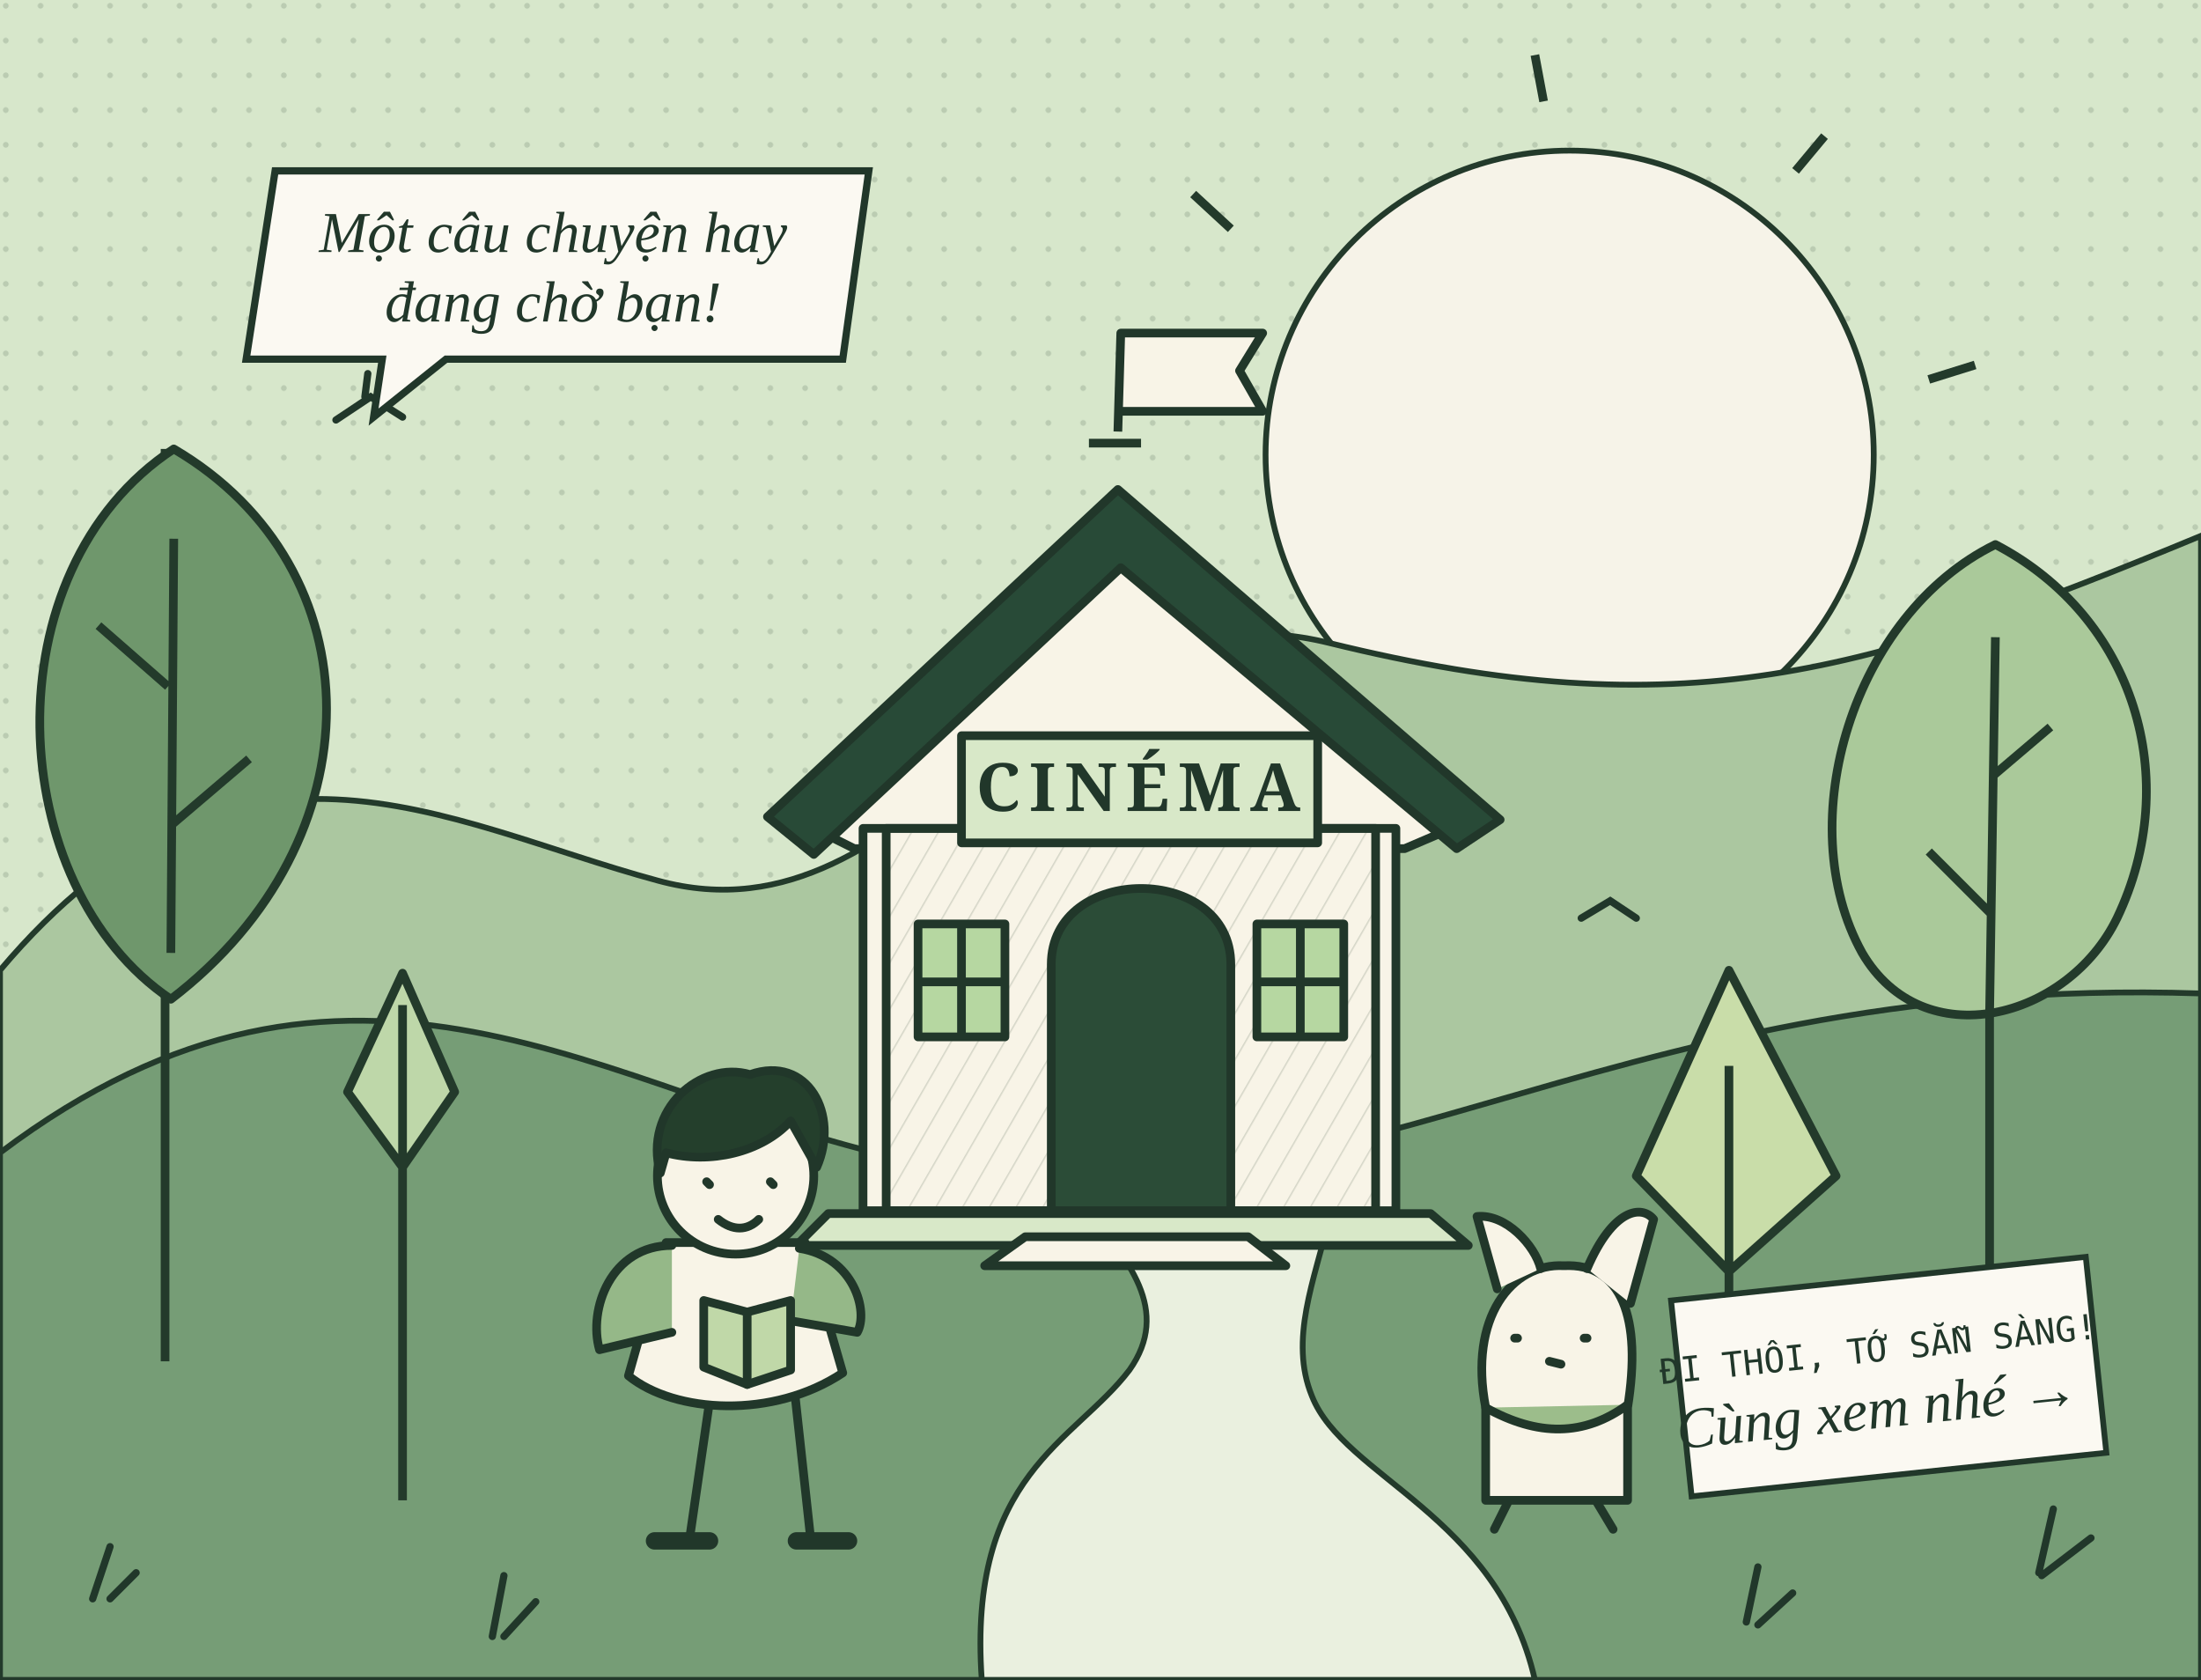
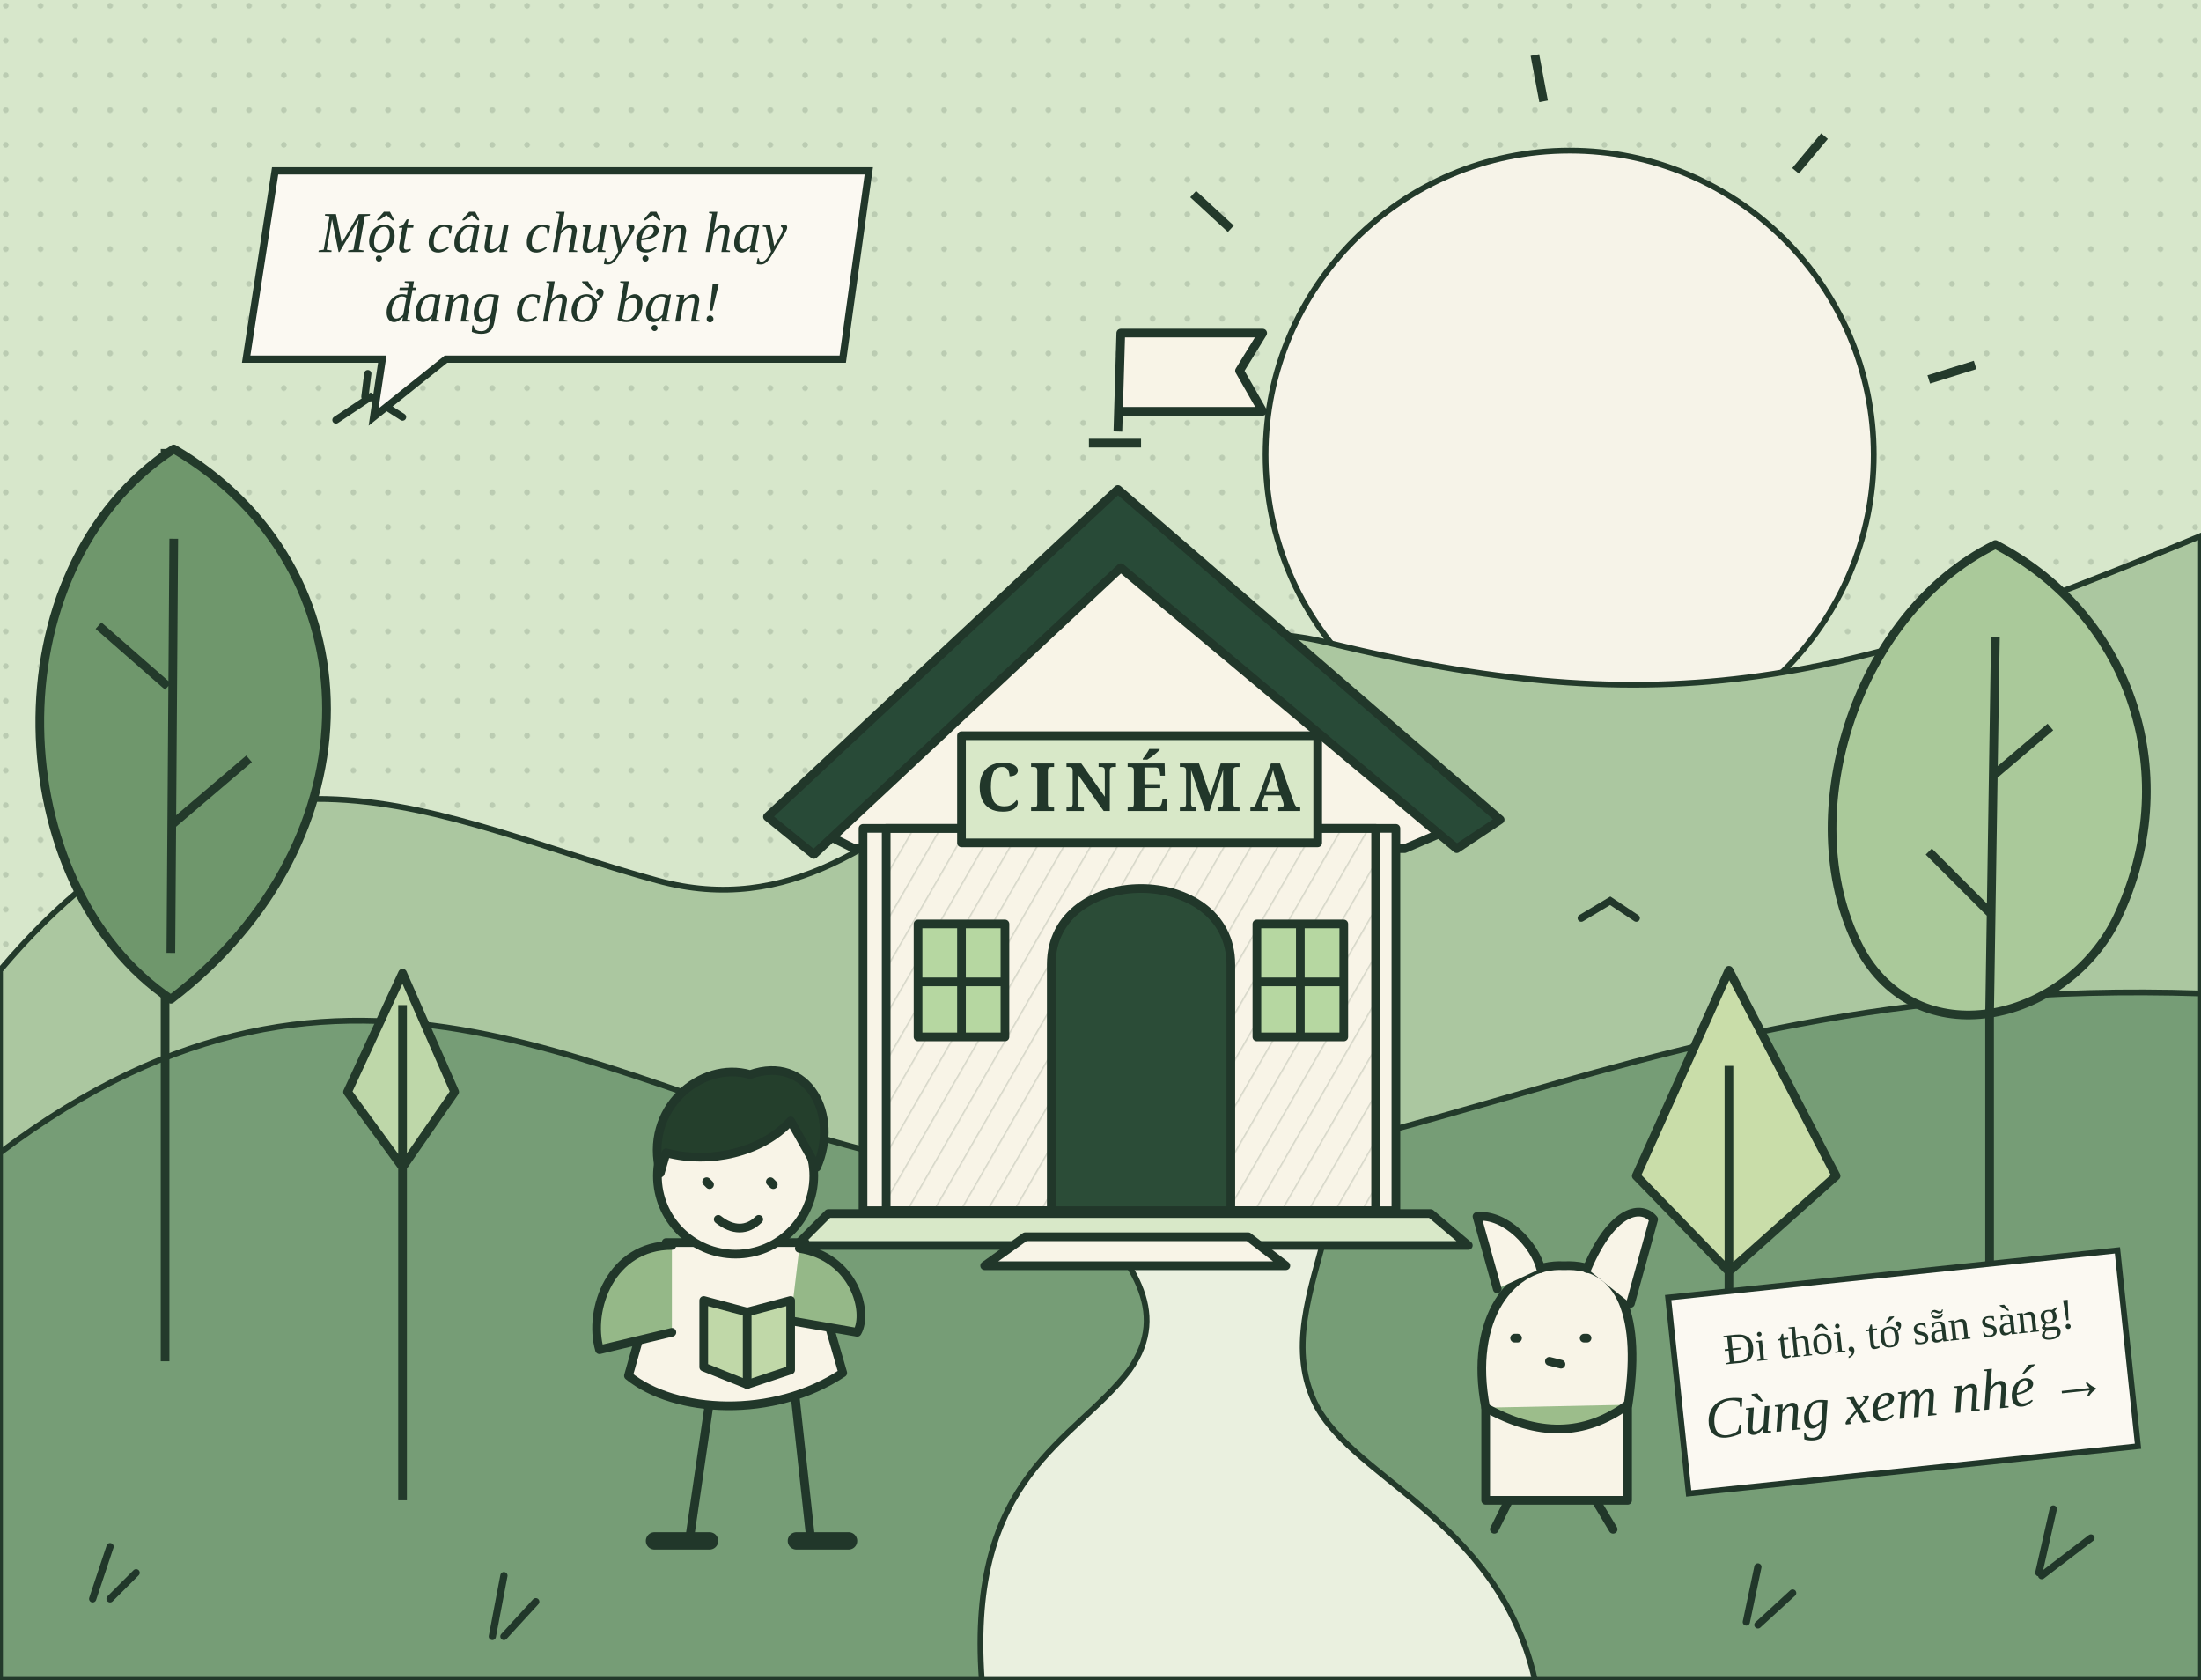
<svg xmlns="http://www.w3.org/2000/svg" viewBox="0 0 760 580" fill="none">
  <defs>
    <pattern id="dots" width="12" height="12" patternUnits="userSpaceOnUse">
      <circle cx="2" cy="2" r="1" fill="#253c2b" opacity=".16" />
    </pattern>
    <pattern id="lines" width="8" height="8" patternUnits="userSpaceOnUse" patternTransform="rotate(30)">
      <path d="M0 0V8" stroke="#243e2b" stroke-width="1" opacity=".16" />
    </pattern>
  </defs>
  <path fill="#d7e7cb" d="M0 0h760v580H0z" />
  <path fill="url(#dots)" d="M0 0h760v580H0z" />
  <circle cx="542" cy="157" r="105" fill="#f6f3e8" stroke="#233a2b" stroke-width="2" />
  <path d="m530 19 3 16m97 12-10 12m62 67-16 5M412 67l13 12M394 153h-18" stroke="#233a2b" stroke-width="3" />
  <path d="M0 335C81 239 153 284 227 304c91 25 131-107 232-82 122 30 185 11 301-37v395H0Z" fill="#abc7a0" stroke="#233a2b" stroke-width="2" />
  <path d="M0 398c122-92 210-20 311 2 151 33 236-64 449-57v237H0Z" fill="#769d76" stroke="#233a2b" stroke-width="2" />
  <path d="M339 348c-7 54 80 84 51 125-19 25-56 36-51 107h191c-13-57-66-70-77-98-16-39 36-83-13-122Z" fill="#eaf0df" stroke="#233a2b" stroke-width="2" />
  <g stroke="#233a2b" stroke-width="3" stroke-linejoin="round">
    <path d="M57 470V155" />
    <path d="M60 155C-4 197 1 306 59 345c72-55 71-149 1-190Z" fill="#6f976c" />
    <path d="m60 186-1 143m-1-92-24-21m25 69 27-23" />
    <path d="M687 452V207" />
    <path d="M689 188c-49 24-71 96-46 141 21 36 71 23 88-12 23-48 6-104-42-129Z" fill="#aac99a" />
    <path d="m689 220-2 130m1-82 20-17m-20 65-22-22" />
    <path d="M139 518V347m-19 30 19-41 18 41-18 26Z" fill="#bed7a9" />
    <path d="M597 506V368m-32 38 32-71 37 71-37 33Z" fill="#c9dda9" />
  </g>
  <g stroke="#21372a" stroke-width="3" stroke-linejoin="round">
    <path d="m277 284 110-99 119 99-21 9H295Z" fill="#f8f4e7" />
    <path d="m265 282 121-113 132 114-15 10-116-97-106 99Z" fill="#284a37" />
    <path d="M298 286h184v132H298Z" fill="#f8f4e7" />
    <path d="M306 286h169v132H306Z" fill="url(#lines)" />
    <path d="M363 333c0-35 62-35 62 0v85h-62Z" fill="#2b4c37" />
    <path d="M317 319h30v39h-30Zm117 0h30v39h-30Z" fill="#b6d7a1" />
    <path d="M332 320v37m-15-18h30m102-19v37m-15-18h30" />
    <path d="M332 254h123v37H332Z" fill="#d8e8c8" />
    <text x="393" y="280" text-anchor="middle" fill="#21372a" stroke="none" font-family="Georgia,serif" font-weight="bold" font-size="23" letter-spacing="3">CINÉMA</text>
    <path d="M286 419h208l13 11H275Z" fill="#d8e8c8" />
    <path d="M354 427h77l13 10h-104Z" fill="#f8f4e7" />
    <path d="m386 149 1-34h49l-8 13 8 14h-49" fill="#f8f4e7" />
  </g>
  <g stroke="#21372a" stroke-width="3" stroke-linecap="round" stroke-linejoin="round">
    <path d="m246 477-8 55m36-55 6 55" />
    <path d="M226 532h19m30 0h18" stroke-width="6" />
    <path d="m230 429-13 46c16 13 50 15 74-1l-13-45Z" fill="#f8f4e7" />
    <path d="M232 430c-21 0-29 22-25 36l25-6m44-29c19 3 24 22 20 29l-23-4" fill="#95b888" />
    <circle cx="254" cy="406" r="27" fill="#f8f4e7" />
    <path d="M228 405c-6-22 14-39 31-34 20-7 31 14 23 32l-9-16c-10 11-28 15-43 11Z" fill="#243f2c" />
    <path d="m244 408 1 1m21-1 1 1m-19 12c5 4 10 4 14 0" />
    <path d="m243 449 15 4 15-4v24l-15 5-15-6Z" fill="#c0d8a8" />
    <path d="M258 453v25" />
    <path d="M513 486c-6-31 9-50 27-49 20-1 27 18 22 49v32h-49Z" fill="#f8f4e7" />
    <path d="m517 445-7-25c10-1 20 10 22 18m16 0c9-21 19-22 23-17l-8 29" fill="#f8f4e7" />
    <path d="M523 462h1m23 0h1m-13 8 4 1m-18 47-5 10m35-10 6 10" />
    <path d="M513 486c18 10 34 10 49-1" fill="#9cbd8b" />
  </g>
  <g stroke="#21372a" stroke-width="2.5" stroke-linecap="round">
    <path d="m32 552 6-18m0 18 9-9m657 0 5-22m-4 23 17-13m-119 29 4-19m0 20 12-11M170 565l4-21m0 21 11-12" />
    <path d="m116 145 12-8 11 7m-13-7 1-8m419 188 10-6 9 6" />
  </g>
  <path d="M95 59h205l-9 65H154l-25 20 3-20H85Z" fill="#fbf9f2" stroke="#21372a" stroke-width="2.5" />
  <text x="191" y="87" text-anchor="middle" fill="#21372a" font-family="Cambria, Times New Roman, Noto Serif, serif" font-size="20" font-style="italic">Một câu chuyện hay</text>
  <text x="191" y="111" text-anchor="middle" fill="#21372a" font-family="Cambria, Times New Roman, Noto Serif, serif" font-size="20" font-style="italic">đang chờ bạn!</text>
-   <rect x="577" y="449" width="144" height="68" fill="#fbf9f2" stroke="#21372a" stroke-width="2" transform="rotate(-6 577 449)" />
-   <text x="649" y="470" fill="#21372a" font-family="monospace" text-anchor="middle" font-size="12" transform="rotate(-6 649 470)">ĐI THÔI, TỚ SẴN SÀNG!</text>
-   <text x="649" y="493" fill="#21372a" font-family="Cambria, Times New Roman, Noto Serif, serif" text-anchor="middle" font-size="20" font-style="italic" transform="rotate(-6 649 493)">Cùng xem nhé →</text>
+   <g id="cover-sign" transform="translate(576 448) rotate(-6)" fill="#21372a" text-anchor="middle" font-family="Cambria, Times New Roman, Noto Serif, serif">
+     <rect width="156" height="68" fill="#fbf9f2" stroke="#21372a" stroke-width="2" />
+     <text x="78" y="25" font-size="15">Đi thôi, tớ sẵn sàng!</text>
+     <text x="78" y="50" font-size="20" font-style="italic">Cùng xem nhé →</text>
+   </g>
</svg>
